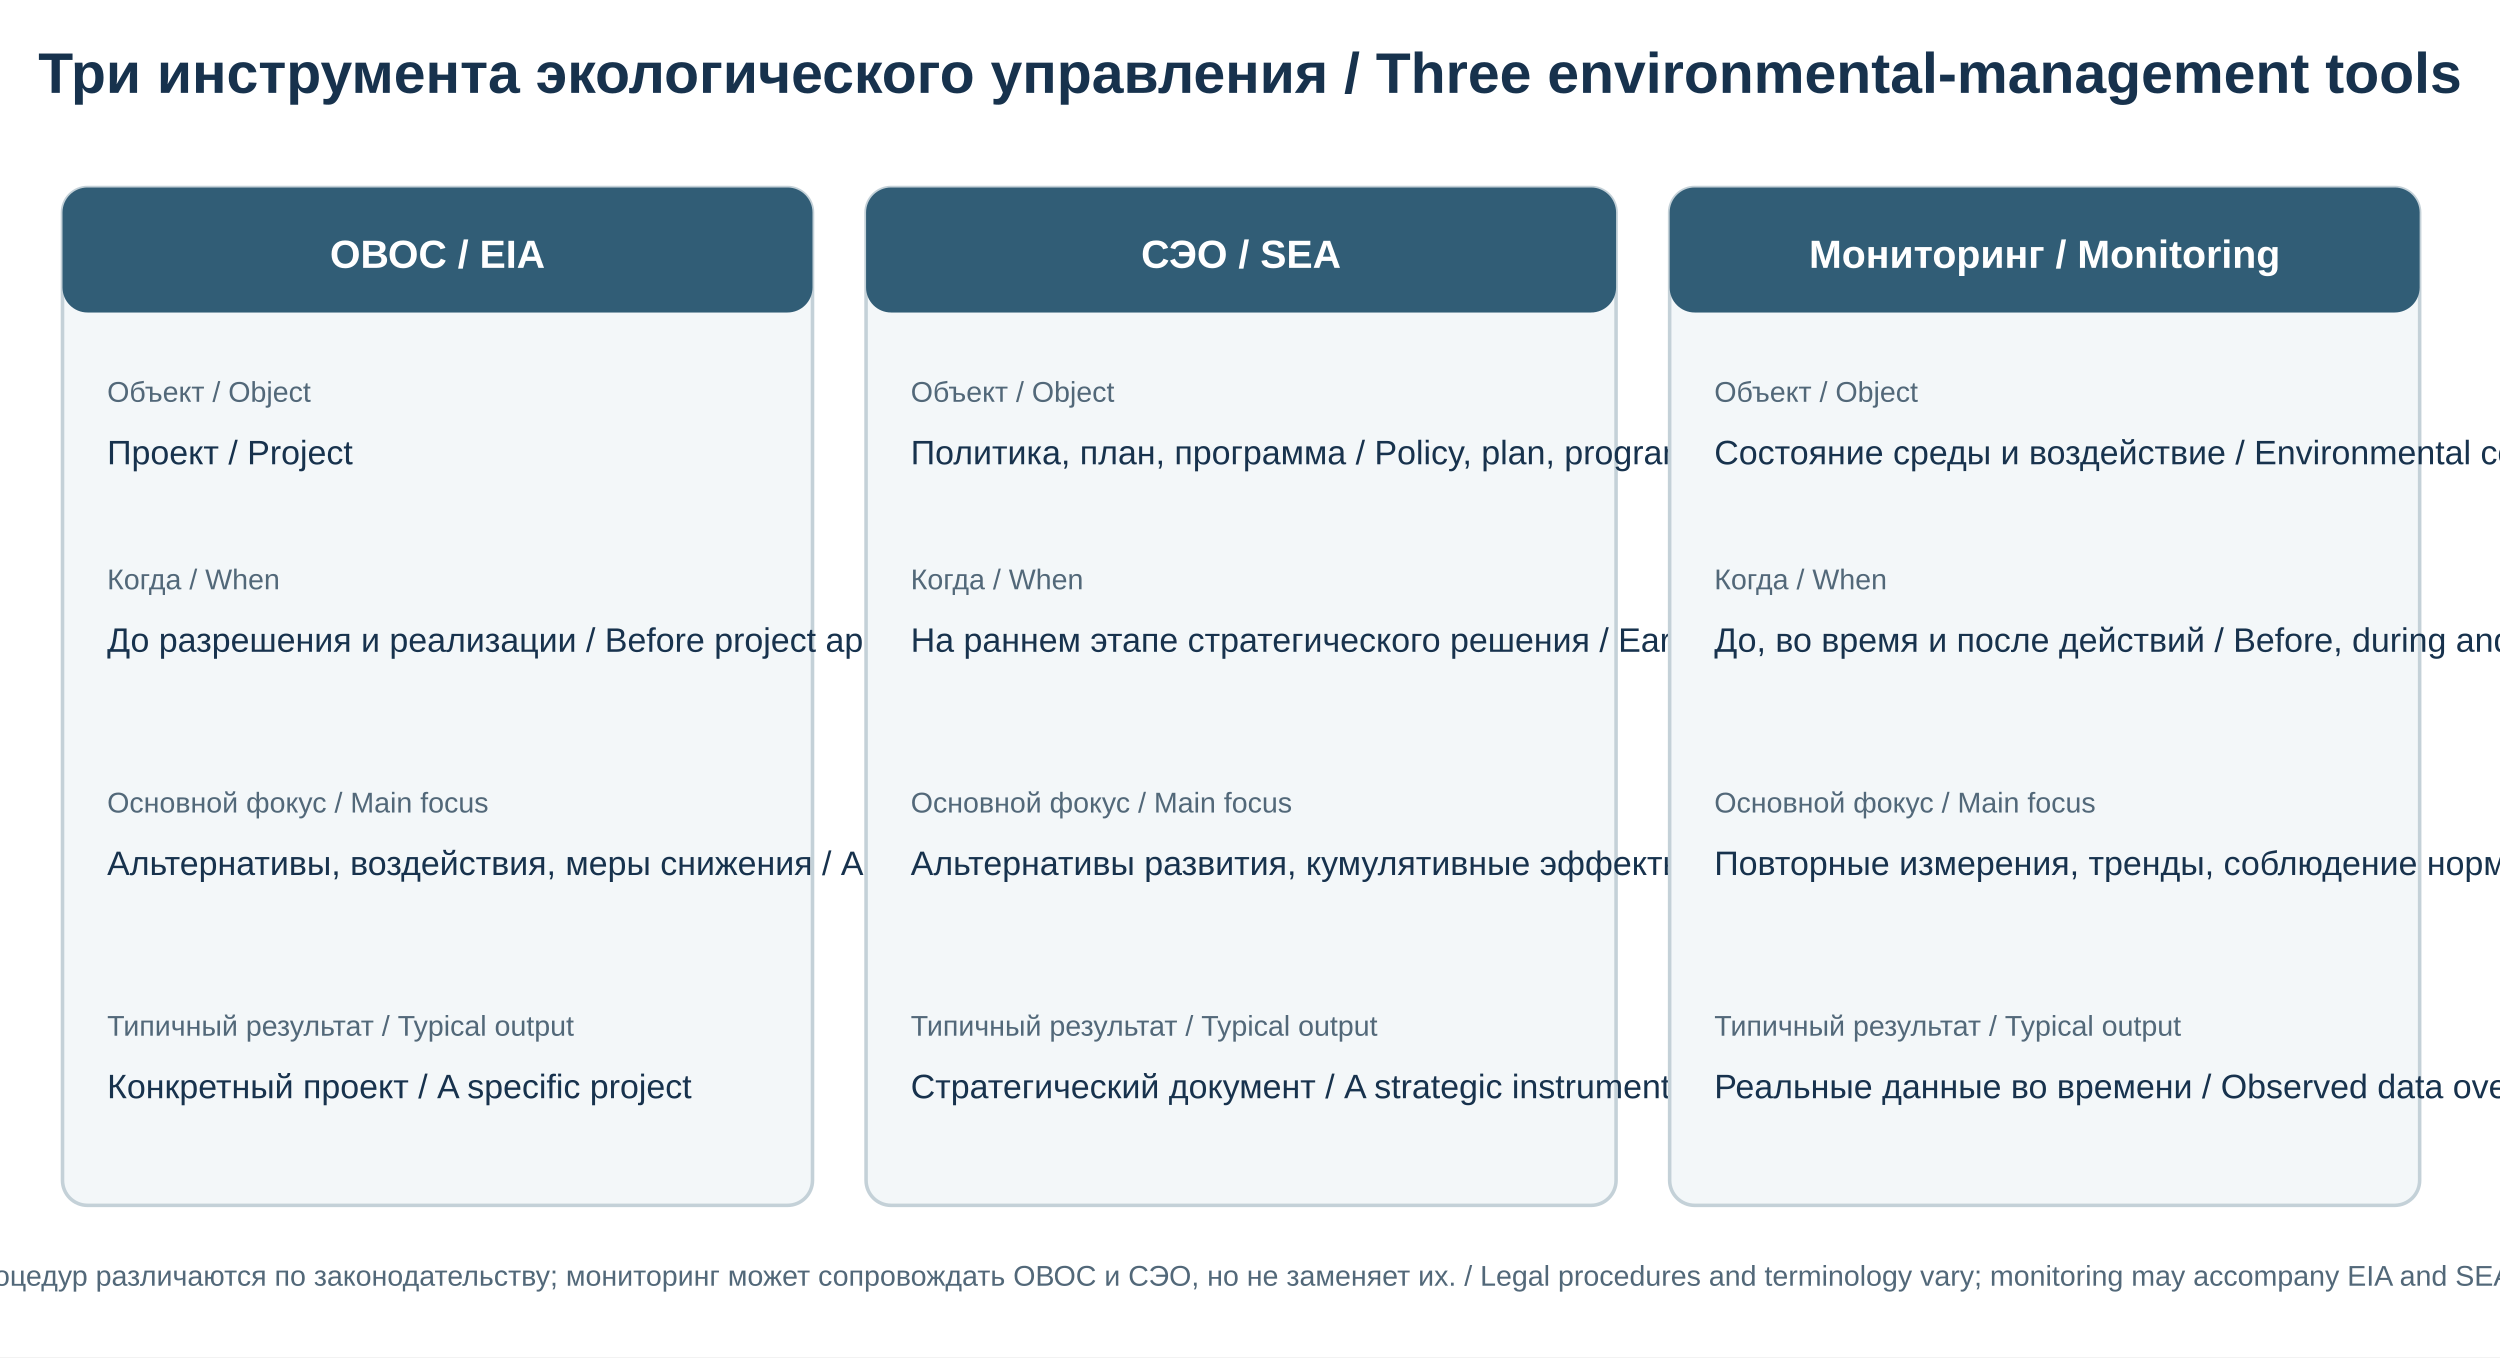
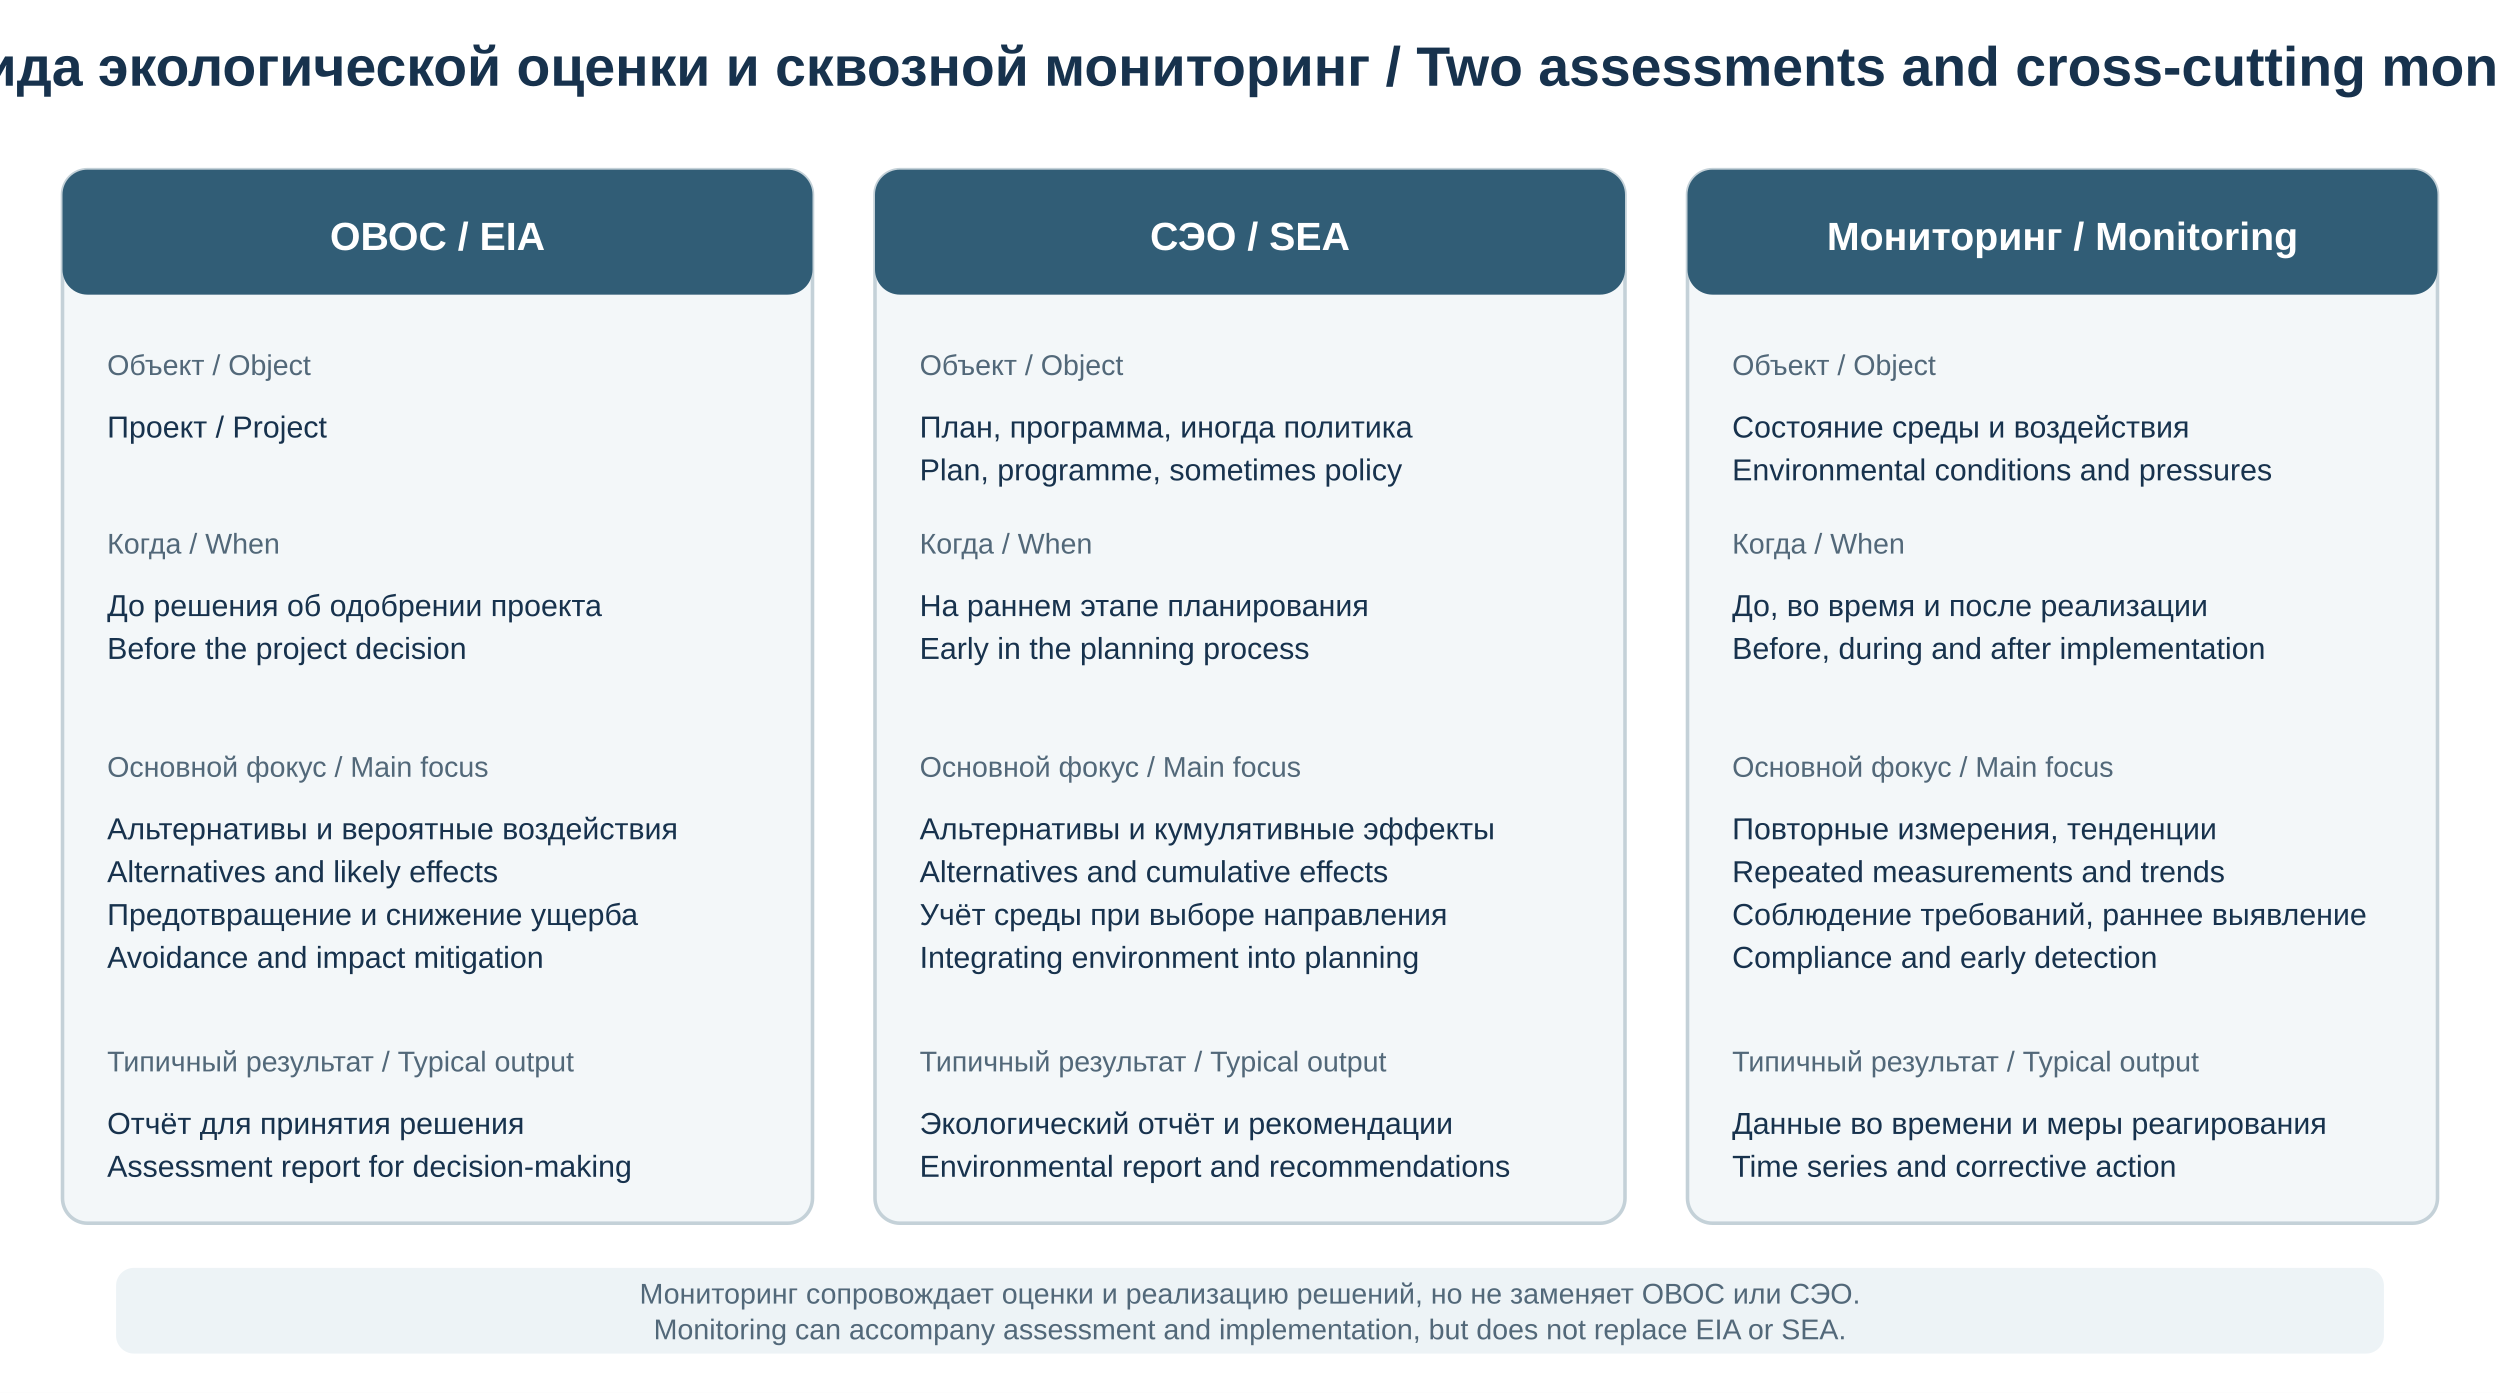
- <svg xmlns="http://www.w3.org/2000/svg" viewBox="0 0 1400 760" role="img" aria-labelledby="t d">
-   <style>.h{font:700 32px Arial;fill:#17324d}.t{font:700 22px Arial;fill:#fff}.s{font:19px Arial;fill:#17324d}.sm{font:16px Arial;fill:#526879}.head{fill:#315d76}.box{fill:#f3f7f9;stroke:#c4d1d8;stroke-width:2}</style>
-   <rect width="1400" height="760" fill="#fff" />
-   <text x="700" y="52" text-anchor="middle" class="h">Три инструмента экологического управления / Three environmental-management tools</text>
-   <g transform="translate(35 105)">
-     <rect width="420" height="570" rx="14" class="box" />
+ <svg xmlns="http://www.w3.org/2000/svg" viewBox="0 0 1400 780" role="img" aria-labelledby="t d">
+   <style>.h{font:700 31px Arial,sans-serif;fill:#17324d}.t{font:700 22px Arial,sans-serif;fill:#fff}.s{font:17px Arial,sans-serif;fill:#17324d}.sm{font:16px Arial,sans-serif;fill:#526879}.head{fill:#315d76}.box{fill:#f3f7f9;stroke:#c4d1d8;stroke-width:2}</style>
+   <rect width="1400" height="780" fill="#fff" />
+   <text x="700" y="48" text-anchor="middle" class="h">Два вида экологической оценки и сквозной мониторинг / Two assessments and cross-cutting monitoring</text>
+   <g transform="translate(35 95)">
+     <rect width="420" height="590" rx="14" class="box" />
    <rect width="420" height="70" rx="14" class="head" />
    <text x="210" y="45" text-anchor="middle" class="t">ОВОС / EIA</text>
-     <text x="25" y="120" class="sm">Объект / Object</text>
-     <text x="25" y="155" class="s">Проект / Project</text>
-     <text x="25" y="225" class="sm">Когда / When</text>
-     <text x="25" y="260" class="s">До разрешения и реализации / Before project approval and implementation</text>
-     <text x="25" y="350" class="sm">Основной фокус / Main focus</text>
-     <text x="25" y="385" class="s">Альтернативы, воздействия, меры снижения / Alternatives, impacts, mitigation</text>
-     <text x="25" y="475" class="sm">Типичный результат / Typical output</text>
-     <text x="25" y="510" class="s">Конкретный проект / A specific project</text>
+     <text x="25" y="115" class="sm">Объект / Object</text>
+     <text x="25" y="150" class="s">Проект / Project</text>
+     <text x="25" y="215" class="sm">Когда / When</text>
+     <text x="25" y="250" class="s">До решения об одобрении проекта</text>
+     <text x="25" y="274" class="s">Before the project decision</text>
+     <text x="25" y="340" class="sm">Основной фокус / Main focus</text>
+     <text x="25" y="375" class="s">Альтернативы и вероятные воздействия</text>
+     <text x="25" y="399" class="s">Alternatives and likely effects</text>
+     <text x="25" y="423" class="s">Предотвращение и снижение ущерба</text>
+     <text x="25" y="447" class="s">Avoidance and impact mitigation</text>
+     <text x="25" y="505" class="sm">Типичный результат / Typical output</text>
+     <text x="25" y="540" class="s">Отчёт для принятия решения</text>
+     <text x="25" y="564" class="s">Assessment report for decision-making</text>
  </g>
-   <g transform="translate(485 105)">
-     <rect width="420" height="570" rx="14" class="box" />
+   <g transform="translate(490 95)">
+     <rect width="420" height="590" rx="14" class="box" />
    <rect width="420" height="70" rx="14" class="head" />
    <text x="210" y="45" text-anchor="middle" class="t">СЭО / SEA</text>
-     <text x="25" y="120" class="sm">Объект / Object</text>
-     <text x="25" y="155" class="s">Политика, план, программа / Policy, plan, programme</text>
-     <text x="25" y="225" class="sm">Когда / When</text>
-     <text x="25" y="260" class="s">На раннем этапе стратегического решения / Early in strategic decision-making</text>
-     <text x="25" y="350" class="sm">Основной фокус / Main focus</text>
-     <text x="25" y="385" class="s">Альтернативы развития, кумулятивные эффекты / Development alternatives, cumulative effects</text>
-     <text x="25" y="475" class="sm">Типичный результат / Typical output</text>
-     <text x="25" y="510" class="s">Стратегический документ / A strategic instrument</text>
+     <text x="25" y="115" class="sm">Объект / Object</text>
+     <text x="25" y="150" class="s">План, программа, иногда политика</text>
+     <text x="25" y="174" class="s">Plan, programme, sometimes policy</text>
+     <text x="25" y="215" class="sm">Когда / When</text>
+     <text x="25" y="250" class="s">На раннем этапе планирования</text>
+     <text x="25" y="274" class="s">Early in the planning process</text>
+     <text x="25" y="340" class="sm">Основной фокус / Main focus</text>
+     <text x="25" y="375" class="s">Альтернативы и кумулятивные эффекты</text>
+     <text x="25" y="399" class="s">Alternatives and cumulative effects</text>
+     <text x="25" y="423" class="s">Учёт среды при выборе направления</text>
+     <text x="25" y="447" class="s">Integrating environment into planning</text>
+     <text x="25" y="505" class="sm">Типичный результат / Typical output</text>
+     <text x="25" y="540" class="s">Экологический отчёт и рекомендации</text>
+     <text x="25" y="564" class="s">Environmental report and recommendations</text>
  </g>
-   <g transform="translate(935 105)">
-     <rect width="420" height="570" rx="14" class="box" />
+   <g transform="translate(945 95)">
+     <rect width="420" height="590" rx="14" class="box" />
    <rect width="420" height="70" rx="14" class="head" />
    <text x="210" y="45" text-anchor="middle" class="t">Мониторинг / Monitoring</text>
-     <text x="25" y="120" class="sm">Объект / Object</text>
-     <text x="25" y="155" class="s">Состояние среды и воздействие / Environmental condition and pressures</text>
-     <text x="25" y="225" class="sm">Когда / When</text>
-     <text x="25" y="260" class="s">До, во время и после действий / Before, during and after actions</text>
-     <text x="25" y="350" class="sm">Основной фокус / Main focus</text>
-     <text x="25" y="385" class="s">Повторные измерения, тренды, соблюдение норм / Repeated measurements, trends, compliance</text>
-     <text x="25" y="475" class="sm">Типичный результат / Typical output</text>
-     <text x="25" y="510" class="s">Реальные данные во времени / Observed data over time</text>
+     <text x="25" y="115" class="sm">Объект / Object</text>
+     <text x="25" y="150" class="s">Состояние среды и воздействия</text>
+     <text x="25" y="174" class="s">Environmental conditions and pressures</text>
+     <text x="25" y="215" class="sm">Когда / When</text>
+     <text x="25" y="250" class="s">До, во время и после реализации</text>
+     <text x="25" y="274" class="s">Before, during and after implementation</text>
+     <text x="25" y="340" class="sm">Основной фокус / Main focus</text>
+     <text x="25" y="375" class="s">Повторные измерения, тенденции</text>
+     <text x="25" y="399" class="s">Repeated measurements and trends</text>
+     <text x="25" y="423" class="s">Соблюдение требований, раннее выявление</text>
+     <text x="25" y="447" class="s">Compliance and early detection</text>
+     <text x="25" y="505" class="sm">Типичный результат / Typical output</text>
+     <text x="25" y="540" class="s">Данные во времени и меры реагирования</text>
+     <text x="25" y="564" class="s">Time series and corrective action</text>
  </g>
-   <text x="700" y="720" text-anchor="middle" class="sm">Требования и названия процедур различаются по законодательству; мониторинг может сопровождать ОВОС и СЭО, но не заменяет их. / Legal procedures and terminology vary; monitoring may accompany EIA and SEA but does not replace them.</text>
+   <rect x="65" y="710" width="1270" height="48" rx="10" fill="#edf3f6" />
+   <text x="700" y="730" text-anchor="middle" class="sm">Мониторинг сопровождает оценки и реализацию решений, но не заменяет ОВОС или СЭО.</text>
+   <text x="700" y="750" text-anchor="middle" class="sm">Monitoring can accompany assessment and implementation, but does not replace EIA or SEA.</text>
</svg>
